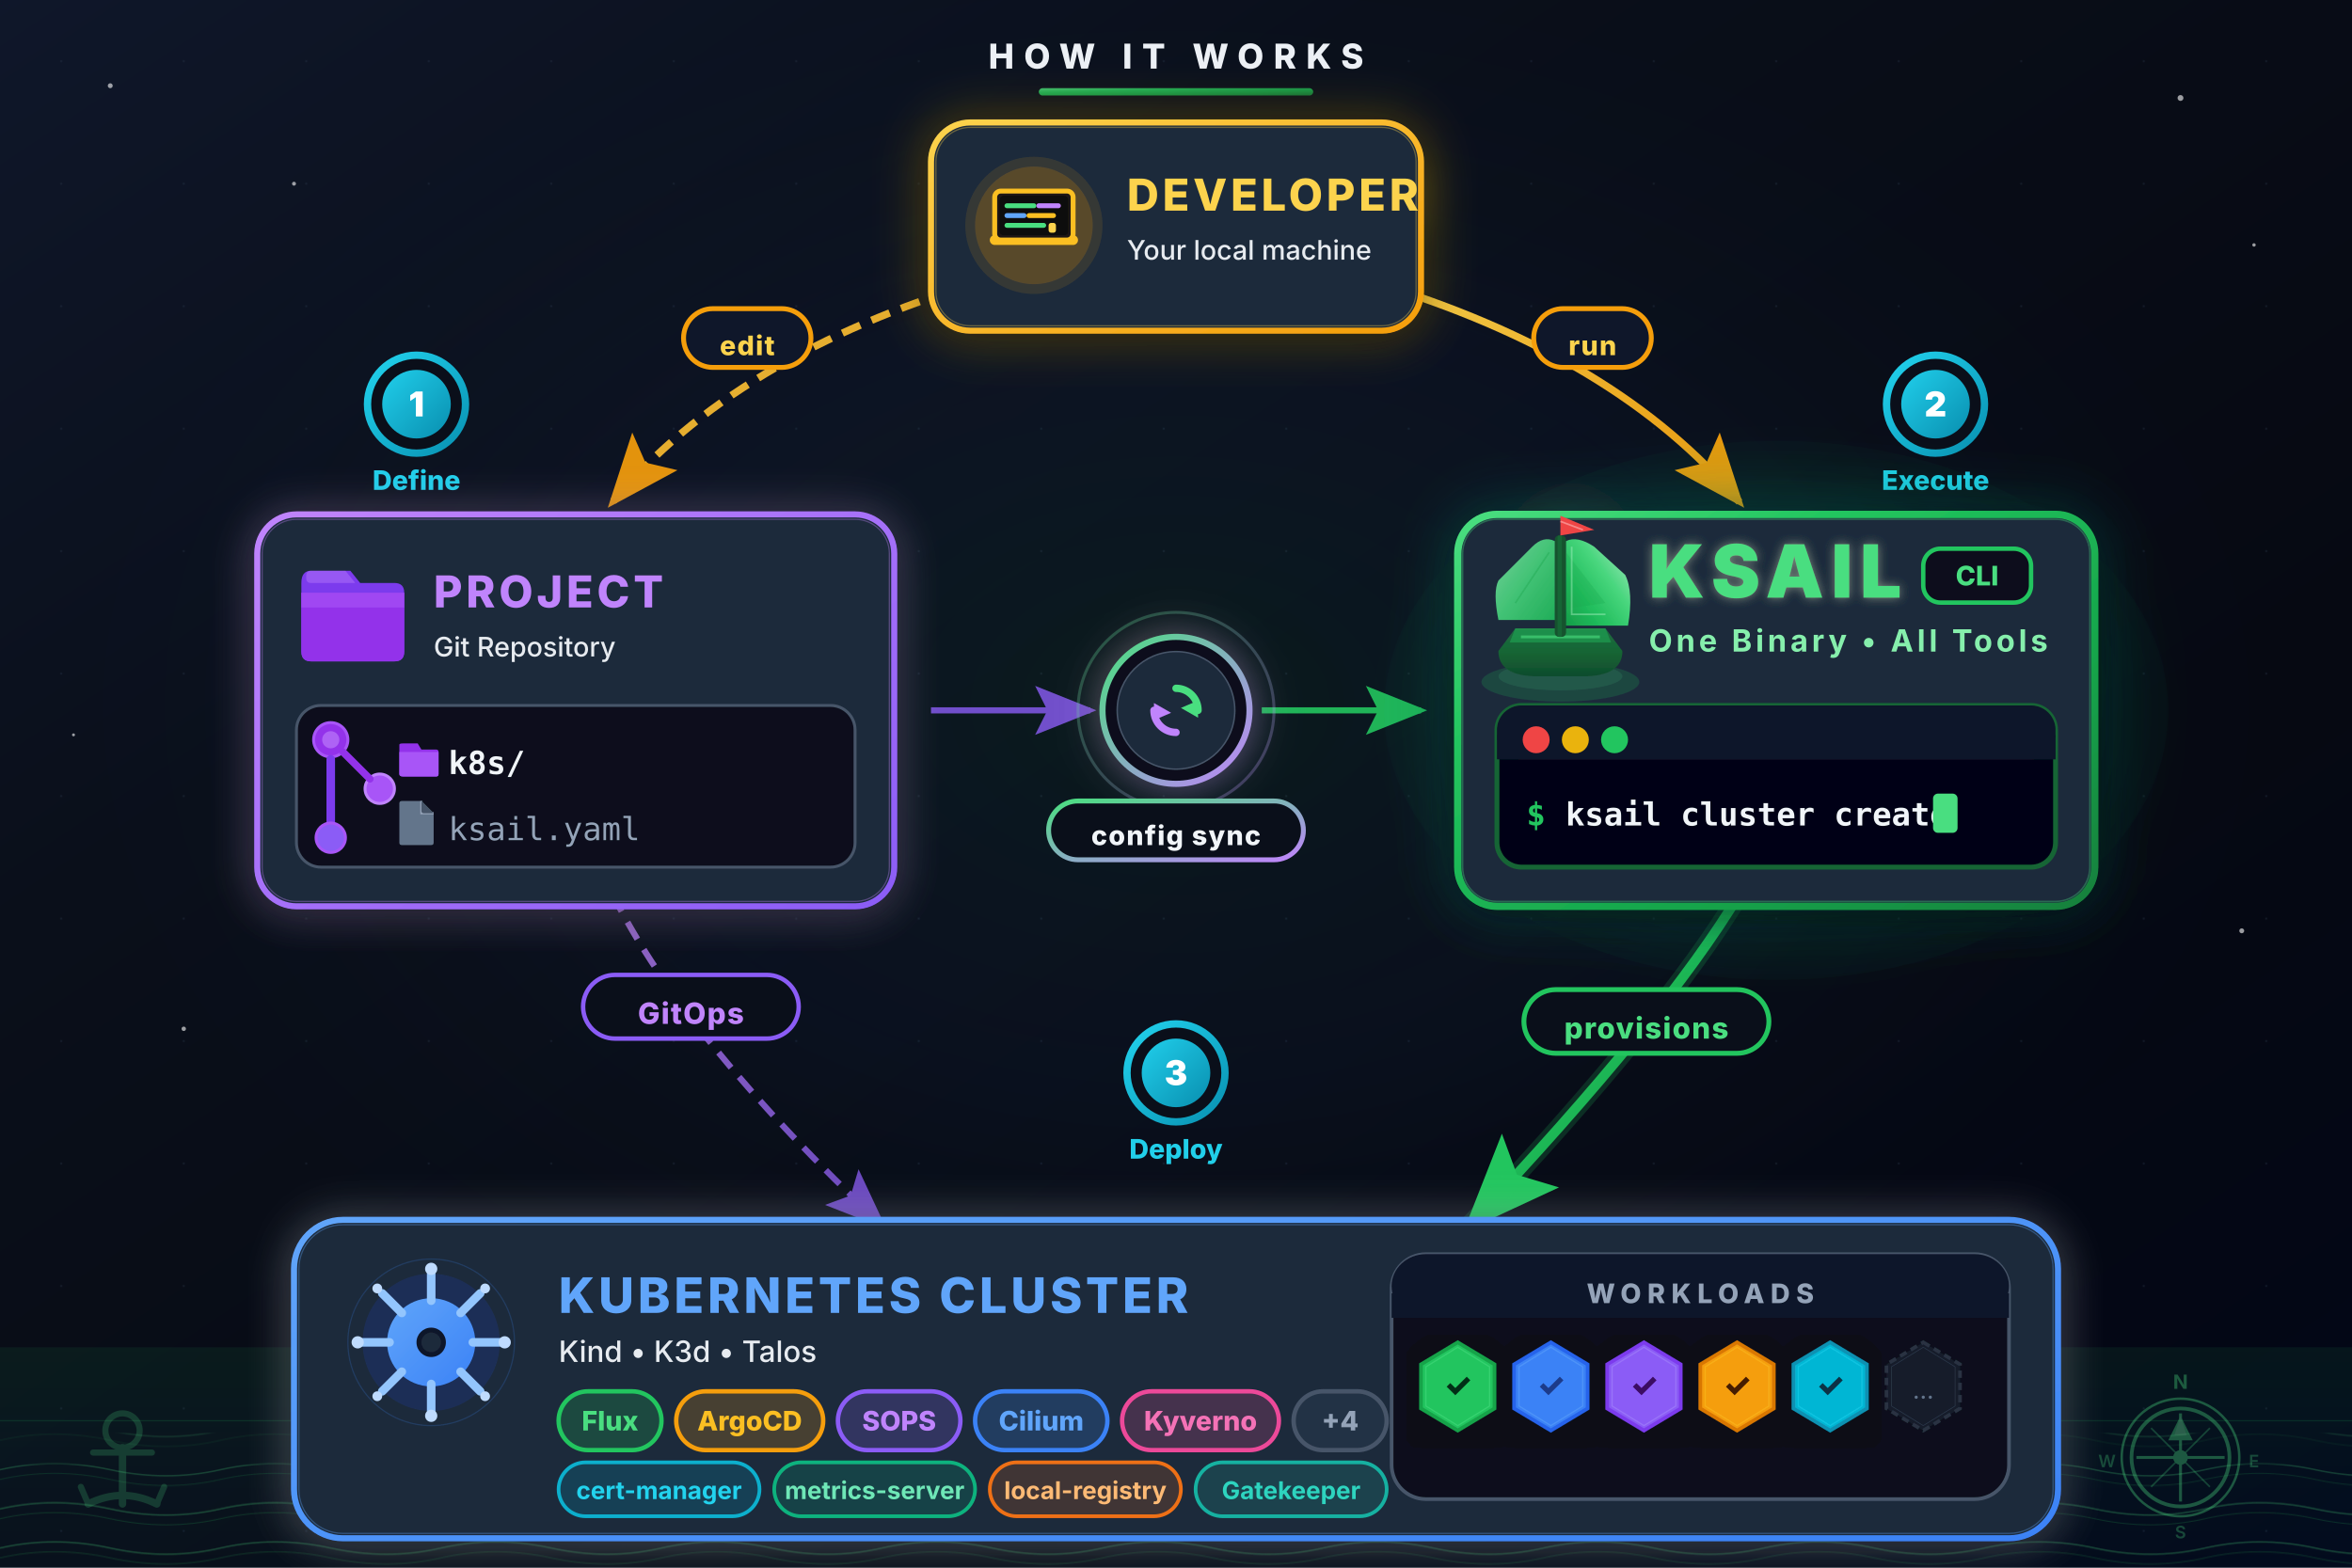
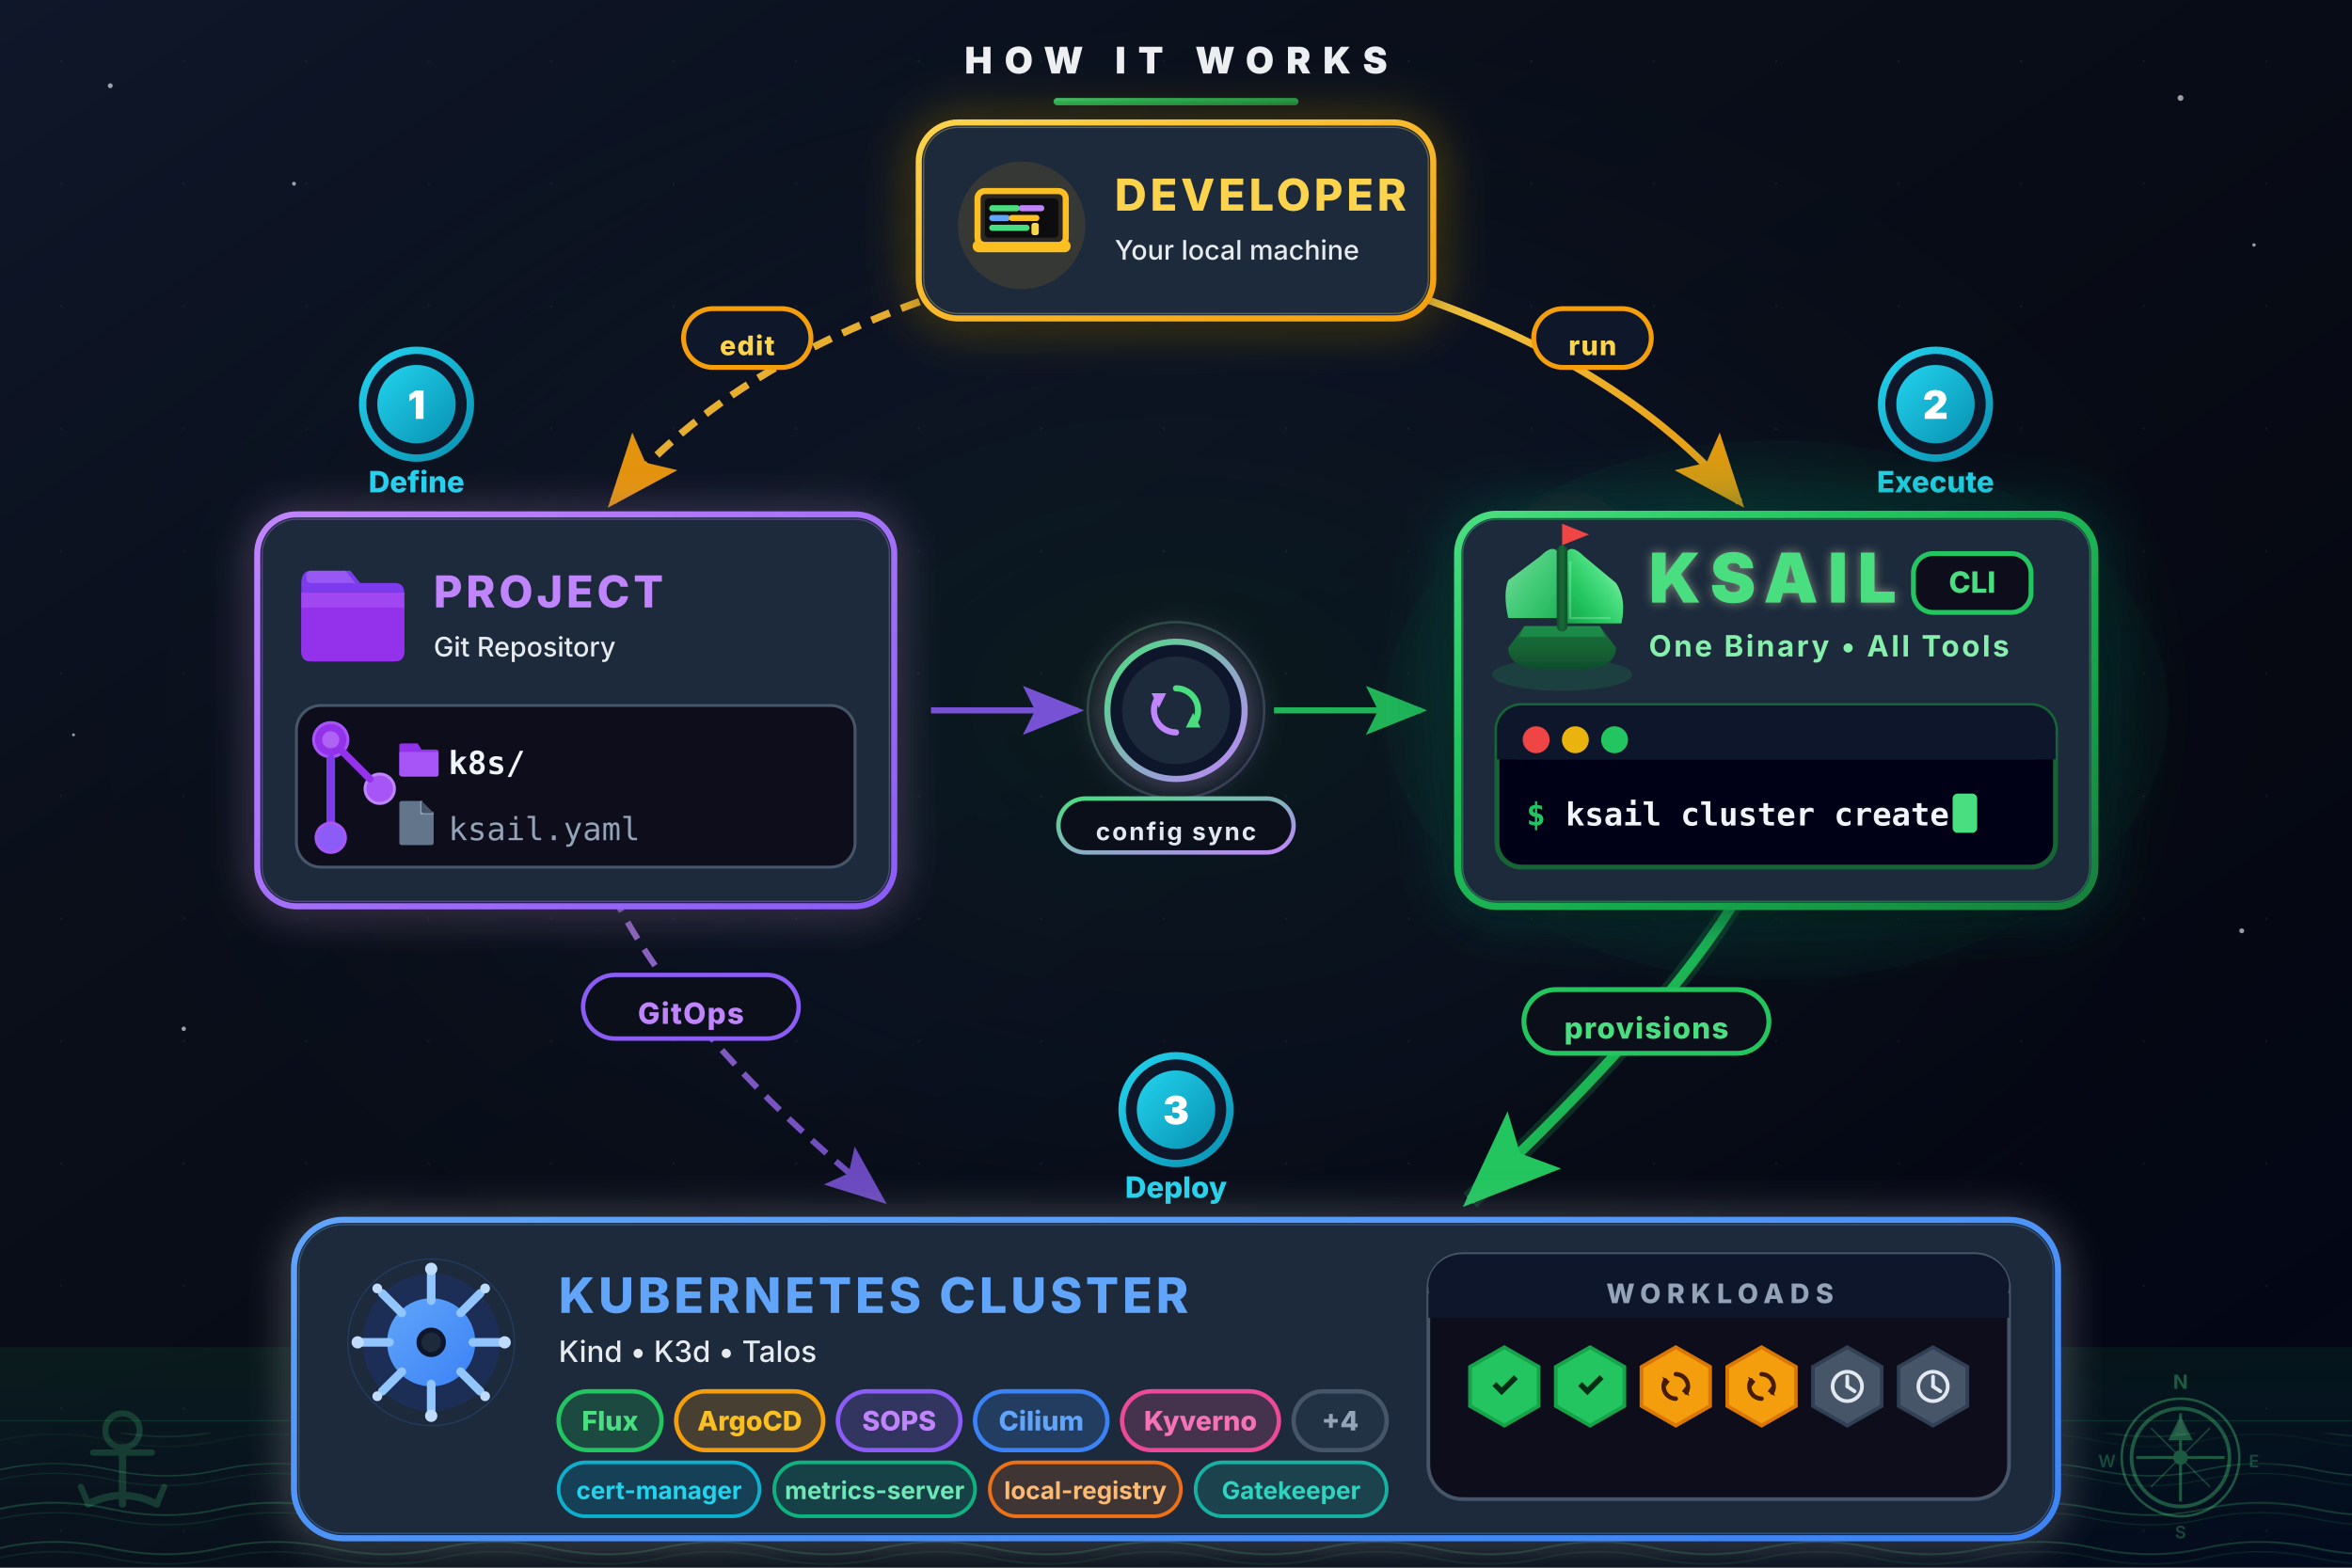
<svg xmlns="http://www.w3.org/2000/svg" viewBox="0 0 1440 960" width="1440" height="960" font-family="'Inter', 'SF Pro Display', 'Segoe UI', system-ui, -apple-system, sans-serif">
  <g transform="scale(1.5)">
    <defs>
      <linearGradient id="gradDev" x1="0%" y1="0%" x2="100%" y2="100%">
        <stop offset="0%" stop-color="#fcd34d" />
        <stop offset="100%" stop-color="#f59e0b" />
      </linearGradient>
      <linearGradient id="gradProject" x1="0%" y1="0%" x2="100%" y2="100%">
        <stop offset="0%" stop-color="#c084fc" />
        <stop offset="100%" stop-color="#8b5cf6" />
      </linearGradient>
      <linearGradient id="gradKSail" x1="0%" y1="0%" x2="100%" y2="100%">
        <stop offset="0%" stop-color="#4ade80" />
        <stop offset="30%" stop-color="#22c55e" />
        <stop offset="70%" stop-color="#16a34a" />
        <stop offset="100%" stop-color="#15803d" />
      </linearGradient>
      <linearGradient id="gradCluster" x1="0%" y1="0%" x2="100%" y2="100%">
        <stop offset="0%" stop-color="#60a5fa" />
        <stop offset="100%" stop-color="#3b82f6" />
      </linearGradient>
      <linearGradient id="bgGrad" x1="0%" y1="0%" x2="100%" y2="100%">
        <stop offset="0%" stop-color="#0f172a" />
        <stop offset="30%" stop-color="#0a0f1a" />
        <stop offset="70%" stop-color="#060912" />
        <stop offset="100%" stop-color="#020617" />
      </linearGradient>
      <linearGradient id="stepGrad" x1="0%" y1="0%" x2="100%" y2="100%">
        <stop offset="0%" stop-color="#22d3ee" />
        <stop offset="100%" stop-color="#0891b2" />
      </linearGradient>
      <radialGradient id="starGlow" cx="50%" cy="50%" r="50%">
        <stop offset="0%" stop-color="#ffffff" stop-opacity="1" />
        <stop offset="50%" stop-color="#ffffff" stop-opacity="0.3" />
        <stop offset="100%" stop-color="#ffffff" stop-opacity="0" />
      </radialGradient>
      <radialGradient id="ksailHeroGlow" cx="50%" cy="50%" r="60%">
        <stop offset="0%" stop-color="#22c55e" stop-opacity="0.3" />
        <stop offset="40%" stop-color="#22c55e" stop-opacity="0.1" />
        <stop offset="100%" stop-color="#22c55e" stop-opacity="0" />
      </radialGradient>
      <linearGradient id="sailGrad" x1="0%" y1="100%" x2="100%" y2="0%">
        <stop offset="0%" stop-color="#16a34a" />
        <stop offset="30%" stop-color="#22c55e" />
        <stop offset="60%" stop-color="#4ade80" />
        <stop offset="100%" stop-color="#bbf7d0" />
      </linearGradient>
      <linearGradient id="sailGradSecondary" x1="100%" y1="100%" x2="0%" y2="0%">
        <stop offset="0%" stop-color="#22c55e" />
        <stop offset="50%" stop-color="#4ade80" />
        <stop offset="100%" stop-color="#86efac" />
      </linearGradient>
      <linearGradient id="hullGrad" x1="0%" y1="0%" x2="0%" y2="100%">
        <stop offset="0%" stop-color="#1e6c41" />
        <stop offset="50%" stop-color="#166534" />
        <stop offset="100%" stop-color="#0f4c2d" />
      </linearGradient>
      <linearGradient id="oceanGrad" x1="0%" y1="0%" x2="0%" y2="100%">
        <stop offset="0%" stop-color="#22c55e" stop-opacity="0.08" />
        <stop offset="100%" stop-color="#0ea5e9" stop-opacity="0.03" />
      </linearGradient>
      <linearGradient id="centerGlowGrad" x1="0%" y1="0%" x2="100%" y2="100%">
        <stop offset="0%" stop-color="#4ade80" stop-opacity="0.15" />
        <stop offset="50%" stop-color="#22c55e" stop-opacity="0.08" />
        <stop offset="100%" stop-color="#3b82f6" stop-opacity="0.12" />
      </linearGradient>
      <filter id="glowDev" x="-50%" y="-50%" width="200%" height="200%">
        <feGaussianBlur in="SourceGraphic" stdDeviation="10" result="blur" />
        <feColorMatrix in="blur" type="matrix" values="1 0.8 0 0 0  0.6 0.4 0 0 0  0 0 0 0 0  0 0 0 0.4 0" />
        <feMerge>
          <feMergeNode />
          <feMergeNode in="SourceGraphic" />
        </feMerge>
      </filter>
      <filter id="glowProject" x="-50%" y="-50%" width="200%" height="200%">
        <feGaussianBlur in="SourceGraphic" stdDeviation="8" result="blur" />
        <feColorMatrix in="blur" type="matrix" values="0.6 0 0.8 0 0  0.2 0 0.6 0 0  0.8 0 1 0 0  0 0 0 0.35 0" />
        <feMerge>
          <feMergeNode />
          <feMergeNode in="SourceGraphic" />
        </feMerge>
      </filter>
      <filter id="glowKSail" x="-50%" y="-50%" width="200%" height="200%">
        <feGaussianBlur in="SourceGraphic" stdDeviation="12" result="blur" />
        <feColorMatrix in="blur" type="matrix" values="0.2 0 0 0 0  0.9 0.6 0.3 0 0  0.4 0.4 0.2 0 0  0 0 0 0.45 0" />
        <feMerge>
          <feMergeNode />
          <feMergeNode in="SourceGraphic" />
        </feMerge>
      </filter>
      <filter id="glowCluster" x="-50%" y="-50%" width="200%" height="200%">
        <feGaussianBlur in="SourceGraphic" stdDeviation="8" result="blur" />
        <feColorMatrix in="blur" type="matrix" values="0.3 0.3 1 0 0  0.3 0.5 1 0 0  0.6 0.8 1 0 0  0 0 0 0.35 0" />
        <feMerge>
          <feMergeNode />
          <feMergeNode in="SourceGraphic" />
        </feMerge>
      </filter>
      <filter id="softShadow" x="-20%" y="-20%" width="140%" height="140%">
        <feDropShadow dx="0" dy="4" stdDeviation="8" flood-color="#000" flood-opacity="0.35" />
      </filter>
      <marker id="arrowDev" markerWidth="10" markerHeight="8" refX="9" refY="4" orient="auto">
        <path d="M0 0 L10 4 L0 8 L2 4 Z" fill="#f59e0b" />
      </marker>
      <marker id="arrowKSail" markerWidth="10" markerHeight="8" refX="9" refY="4" orient="auto">
        <path d="M0 0 L10 4 L0 8 L2 4 Z" fill="#22c55e" />
      </marker>
      <marker id="arrowGray" markerWidth="10" markerHeight="8" refX="9" refY="4" orient="auto">
        <path d="M0 0 L10 4 L0 8 L2 4 Z" fill="#64748b" />
      </marker>
      <marker id="arrowProject" markerWidth="10" markerHeight="8" refX="9" refY="4" orient="auto">
        <path d="M0 0 L10 4 L0 8 L2 4 Z" fill="#8b5cf6" />
      </marker>
      <pattern id="grid" x="0" y="0" width="50" height="50" patternUnits="userSpaceOnUse">
        <circle cx="25" cy="25" r="0.5" fill="#334155" fill-opacity="0.25" />
      </pattern>
      <pattern id="waves" x="0" y="0" width="180" height="16" patternUnits="userSpaceOnUse">
        <path d="M0 8 Q22 3 45 8 T90 8 T135 8 T180 8" fill="none" stroke="#4ade80" stroke-width="0.6" stroke-opacity="0.18" />
        <path d="M0 12 Q22 7 45 12 T90 12 T135 12 T180 12" fill="none" stroke="#22c55e" stroke-width="0.4" stroke-opacity="0.12" />
      </pattern>
      <radialGradient id="centerGlow" cx="50%" cy="45%" r="50%">
        <stop offset="0%" stop-color="#22c55e" stop-opacity="0.08" />
        <stop offset="50%" stop-color="#3b82f6" stop-opacity="0.04" />
        <stop offset="100%" stop-color="#020617" stop-opacity="0" />
      </radialGradient>
      <linearGradient id="syncGrad" x1="0%" y1="0%" x2="100%" y2="100%">
        <stop offset="0%" stop-color="#4ade80" />
        <stop offset="100%" stop-color="#c084fc" />
      </linearGradient>
      <filter id="glowSoft" x="-100%" y="-100%" width="300%" height="300%">
        <feGaussianBlur in="SourceGraphic" stdDeviation="20" result="blur" />
        <feColorMatrix in="blur" type="matrix" values="0.2 0 0 0 0  0.9 0.6 0.3 0 0  0.4 0.4 0.2 0 0  0 0 0 0.2 0" />
      </filter>
      <filter id="pulseGlow" x="-100%" y="-100%" width="300%" height="300%">
        <feGaussianBlur in="SourceGraphic" stdDeviation="6" result="blur" />
        <feColorMatrix in="blur" type="matrix" values="0.4 0.8 0.5 0 0  0.2 0.6 0.3 0 0  0.8 0.4 1 0 0  0 0 0 0.6 0" />
        <feMerge>
          <feMergeNode />
          <feMergeNode in="SourceGraphic" />
        </feMerge>
      </filter>
      <filter id="textGlow" x="-50%" y="-50%" width="200%" height="200%">
        <feGaussianBlur in="SourceGraphic" stdDeviation="2" result="blur" />
        <feColorMatrix in="blur" type="matrix" values="0.2 0.8 0.4 0 0  0.6 0.9 0.6 0 0  0.2 0.6 0.3 0 0  0 0 0 0.5 0" />
        <feMerge>
          <feMergeNode />
          <feMergeNode in="SourceGraphic" />
        </feMerge>
      </filter>
    </defs>
    <rect width="960" height="640" fill="url(#bgGrad)" />
    <rect width="960" height="640" fill="url(#grid)" />
    <rect width="960" height="640" fill="url(#centerGlow)" />
-     <g transform="translate(480, 28)">
-       <text x="0" y="0" text-anchor="middle" fill="#f1f5f9" font-size="14" font-weight="800" letter-spacing="4" opacity="0.98">HOW IT WORKS</text>
-       <rect x="-56" y="8" width="112" height="3" rx="1.5" fill="url(#gradKSail)" opacity="0.85" />
+     <g transform="translate(480, 30)">
+       <text x="0" y="0" text-anchor="middle" fill="#f8fafc" font-size="15" font-weight="900" letter-spacing="5" opacity="0.95">HOW IT WORKS</text>
+       <rect x="-50" y="10" width="100" height="3" rx="1.5" fill="url(#gradKSail)" opacity="0.9" />
    </g>
    <g opacity="0.6">
      <circle cx="45" cy="35" r="1" fill="#fff">
        <animate attributeName="opacity" values="0.3;0.8;0.3" dur="3s" repeatCount="indefinite" />
      </circle>
      <circle cx="120" cy="75" r="0.8" fill="#fff">
        <animate attributeName="opacity" values="0.5;1;0.5" dur="2.5s" begin="0.5s" repeatCount="indefinite" />
      </circle>
      <circle cx="890" cy="40" r="1.2" fill="#fff">
        <animate attributeName="opacity" values="0.4;0.9;0.4" dur="4s" begin="1s" repeatCount="indefinite" />
      </circle>
      <circle cx="920" cy="100" r="0.7" fill="#fff">
        <animate attributeName="opacity" values="0.3;0.7;0.3" dur="2.8s" begin="0.3s" repeatCount="indefinite" />
      </circle>
      <circle cx="75" cy="420" r="0.9" fill="#fff">
        <animate attributeName="opacity" values="0.4;0.8;0.4" dur="3.5s" begin="0.8s" repeatCount="indefinite" />
      </circle>
      <circle cx="30" cy="300" r="0.6" fill="#fff">
        <animate attributeName="opacity" values="0.3;0.6;0.3" dur="2.2s" begin="1.5s" repeatCount="indefinite" />
      </circle>
      <circle cx="915" cy="380" r="1" fill="#fff">
        <animate attributeName="opacity" values="0.5;0.9;0.5" dur="3.2s" begin="0.7s" repeatCount="indefinite" />
      </circle>
      <circle cx="850" cy="290" r="0.8" fill="#fff">
        <animate attributeName="opacity" values="0.4;0.7;0.4" dur="2.6s" begin="1.2s" repeatCount="indefinite" />
      </circle>
    </g>
    <rect x="0" y="550" width="960" height="90" fill="url(#oceanGrad)" />
    <rect x="0" y="585" width="960" height="55" fill="url(#waves)" opacity="0.8">
      <animate attributeName="x" from="0" to="-180" dur="10s" repeatCount="indefinite" />
    </rect>
    <rect x="0" y="598" width="960" height="42" fill="url(#waves)" opacity="0.5">
      <animate attributeName="x" from="-90" to="-270" dur="15s" repeatCount="indefinite" />
    </rect>
    <rect x="0" y="610" width="960" height="30" fill="url(#waves)" opacity="0.25">
      <animate attributeName="x" from="-45" to="-225" dur="22s" repeatCount="indefinite" />
    </rect>
    <line x1="0" y1="580" x2="960" y2="580" stroke="#22c55e" stroke-width="0.5" opacity="0.15" />
    <g transform="translate(170, 165)">
-       <circle r="20" fill="#0a0f1a" stroke="url(#stepGrad)" stroke-width="3" />
-       <circle r="14" fill="url(#stepGrad)" opacity="0.98" />
-       <text x="0" y="5" text-anchor="middle" fill="#fff" font-size="14" font-weight="900">1</text>
-       <text x="0" y="35" text-anchor="middle" fill="#22d3ee" font-size="11" font-weight="800" opacity="0.98">Define</text>
+       <circle r="22" fill="#0f172a" stroke="url(#stepGrad)" stroke-width="3" />
+       <circle r="16" fill="url(#stepGrad)" />
+       <text x="0" y="6" text-anchor="middle" fill="#fff" font-size="16" font-weight="900">1</text>
+       <text x="0" y="36" text-anchor="middle" fill="#22d3ee" font-size="12" font-weight="800">Define</text>
    </g>
    <g transform="translate(790, 165)">
-       <circle r="20" fill="#0a0f1a" stroke="url(#stepGrad)" stroke-width="3" />
-       <circle r="14" fill="url(#stepGrad)" opacity="0.98" />
-       <text x="0" y="5" text-anchor="middle" fill="#fff" font-size="14" font-weight="900">2</text>
-       <text x="0" y="35" text-anchor="middle" fill="#22d3ee" font-size="11" font-weight="800" opacity="0.98">Execute</text>
-     </g>
-     <g transform="translate(480, 438)">
-       <circle r="20" fill="#0a0f1a" stroke="url(#stepGrad)" stroke-width="3" />
-       <circle r="14" fill="url(#stepGrad)" opacity="0.98" />
-       <text x="0" y="5" text-anchor="middle" fill="#fff" font-size="14" font-weight="900">3</text>
-       <text x="0" y="35" text-anchor="middle" fill="#22d3ee" font-size="11" font-weight="800" opacity="0.98">Deploy</text>
+       <circle r="22" fill="#0f172a" stroke="url(#stepGrad)" stroke-width="3" />
+       <circle r="16" fill="url(#stepGrad)" />
+       <text x="0" y="6" text-anchor="middle" fill="#fff" font-size="16" font-weight="900">2</text>
+       <text x="0" y="36" text-anchor="middle" fill="#22d3ee" font-size="12" font-weight="800">Execute</text>
+     </g>
+     <g transform="translate(480, 453)">
+       <circle r="22" fill="#0f172a" stroke="url(#stepGrad)" stroke-width="3" />
+       <circle r="16" fill="url(#stepGrad)" />
+       <text x="0" y="6" text-anchor="middle" fill="#fff" font-size="16" font-weight="900">3</text>
+       <text x="0" y="36" text-anchor="middle" fill="#22d3ee" font-size="12" font-weight="800">Deploy</text>
    </g>
    <path d="M 400 115 Q 300 145, 250 205" fill="none" stroke="url(#gradDev)" stroke-width="3" stroke-dasharray="8,5" marker-end="url(#arrowDev)" opacity="0.92">
      <animate attributeName="stroke-dashoffset" from="26" to="0" dur="2s" repeatCount="indefinite" />
    </path>
    <g transform="translate(305, 140)">
      <rect x="-26" y="-14" width="52" height="24" rx="12" fill="#0f172a" stroke="#f59e0b" stroke-width="2" />
      <text x="0" y="5" text-anchor="middle" fill="#fcd34d" font-size="11" font-weight="800" letter-spacing="0.5">edit</text>
    </g>
    <path d="M 560 115 Q 660 145, 710 205" fill="none" stroke="url(#gradDev)" stroke-width="3" marker-end="url(#arrowDev)" opacity="0.95" />
    <g transform="translate(650, 140)">
      <rect x="-24" y="-14" width="48" height="24" rx="12" fill="#0f172a" stroke="#f59e0b" stroke-width="2" />
      <text x="0" y="5" text-anchor="middle" fill="#fcd34d" font-size="11" font-weight="800" letter-spacing="0.5">run</text>
    </g>
-     <line x1="380" y1="290" x2="445" y2="290" stroke="#8b5cf6" stroke-width="2.5" opacity="0.8" marker-end="url(#arrowProject)">
+     <line x1="380" y1="290" x2="440" y2="290" stroke="#8b5cf6" stroke-width="2.5" opacity="0.85" marker-end="url(#arrowProject)">
  </line>
-     <line x1="515" y1="290" x2="580" y2="290" stroke="#22c55e" stroke-width="2.5" opacity="0.9" marker-end="url(#arrowKSail)">
+     <line x1="520" y1="290" x2="580" y2="290" stroke="#22c55e" stroke-width="2.5" opacity="0.9" marker-end="url(#arrowKSail)">
  </line>
    <g transform="translate(480, 290)" filter="url(#pulseGlow)">
-       <circle r="40" fill="none" stroke="url(#syncGrad)" stroke-width="1.2" opacity="0.3">
-         <animate attributeName="r" values="38;44;38" dur="3s" repeatCount="indefinite" />
-         <animate attributeName="opacity" values="0.3;0.15;0.3" dur="3s" repeatCount="indefinite" />
-       </circle>
-       <circle r="30" fill="#0a0f1a" stroke="url(#syncGrad)" stroke-width="2.5" />
-       <circle r="24" fill="#1e293b" stroke="#475569" stroke-width="0.6" />
-       <g transform="translate(-13, -13)">
-         <path d="M13 4 A9 9 0 0 1 22 13" fill="none" stroke="#4ade80" stroke-width="3" stroke-linecap="round">
-           <animate attributeName="opacity" values="1;0.6;1" dur="2s" repeatCount="indefinite" />
-         </path>
-         <polygon points="22,9 22,16 15,12" fill="#4ade80">
-           <animate attributeName="opacity" values="1;0.6;1" dur="2s" repeatCount="indefinite" />
-         </polygon>
-         <path d="M13 22 A9 9 0 0 1 4 13" fill="none" stroke="#c084fc" stroke-width="3" stroke-linecap="round">
-           <animate attributeName="opacity" values="0.8;1;0.8" dur="2s" begin="0.5s" repeatCount="indefinite" />
-         </path>
-         <polygon points="4,17 4,10 11,14" fill="#c084fc">
-           <animate attributeName="opacity" values="0.8;1;0.8" dur="2s" begin="0.5s" repeatCount="indefinite" />
-         </polygon>
-       </g>
-     </g>
-     <g transform="translate(480, 340)">
-       <rect x="-52" y="-13" width="104" height="24" rx="12" fill="#0a0f1a" stroke="url(#syncGrad)" stroke-width="2" />
-       <text x="0" y="5" text-anchor="middle" fill="#f1f5f9" font-size="11" font-weight="800" letter-spacing="0.5">config sync</text>
-     </g>
-     <path d="M 710 365 Q 680 415, 600 500" fill="none" stroke="url(#gradKSail)" stroke-width="4" marker-end="url(#arrowKSail)" />
-     <path d="M 710 365 Q 680 415, 600 500" fill="none" stroke="#22c55e" stroke-width="8" opacity="0.18" />
+       <circle r="36" fill="none" stroke="url(#syncGrad)" stroke-width="1" opacity="0.25">
+         <animate attributeName="r" values="34;40;34" dur="3s" repeatCount="indefinite" />
+         <animate attributeName="opacity" values="0.25;0.12;0.25" dur="3s" repeatCount="indefinite" />
+       </circle>
+       <circle r="28" fill="#0f172a" stroke="url(#syncGrad)" stroke-width="2.5" />
+       <circle r="22" fill="#1e293b" />
+       <g transform="translate(0, 0)">
+         <g>
+           <animateTransform attributeName="transform" type="rotate" from="0" to="360" dur="4s" repeatCount="indefinite" />
+           <path d="M0 -9 A9 9 0 0 1 7.8 4.5" fill="none" stroke="#4ade80" stroke-width="2.5" stroke-linecap="round" />
+           <polygon points="10,7 4,7 7,1" fill="#4ade80" />
+           <path d="M0 9 A9 9 0 0 1 -7.8 -4.5" fill="none" stroke="#c084fc" stroke-width="2.5" stroke-linecap="round" />
+           <polygon points="-10,-7 -4,-7 -7,-1" fill="#c084fc" />
+         </g>
+       </g>
+     </g>
+     <g transform="translate(480, 338)">
+       <rect x="-48" y="-12" width="96" height="22" rx="11" fill="#0a0f1a" stroke="url(#syncGrad)" stroke-width="1.8" />
+       <text x="0" y="5" text-anchor="middle" fill="#e2e8f0" font-size="10" font-weight="700" letter-spacing="0.8">config sync</text>
+     </g>
+     <path d="M 710 365 Q 680 415, 600 490" fill="none" stroke="url(#gradKSail)" stroke-width="4" marker-end="url(#arrowKSail)" />
+     <path d="M 710 365 Q 680 415, 600 490" fill="none" stroke="#22c55e" stroke-width="8" opacity="0.18" />
    <g transform="translate(672, 418)">
      <rect x="-50" y="-14" width="100" height="26" rx="13" fill="#0a0f1a" stroke="#22c55e" stroke-width="2" />
      <text x="0" y="6" text-anchor="middle" fill="#4ade80" font-size="12" font-weight="800" letter-spacing="0.5">provisions</text>
    </g>
-     <path d="M 250 365 Q 280 425, 360 500" fill="none" stroke="url(#gradProject)" stroke-width="2.5" stroke-dasharray="8,5" marker-end="url(#arrowProject)" opacity="0.75">
+     <path d="M 250 365 Q 280 425, 360 490" fill="none" stroke="url(#gradProject)" stroke-width="2.5" stroke-dasharray="8,5" marker-end="url(#arrowProject)" opacity="0.75">
      <animate attributeName="stroke-dashoffset" from="26" to="0" dur="2.5s" repeatCount="indefinite" />
    </path>
    <g transform="translate(282, 412)">
      <rect x="-44" y="-14" width="88" height="26" rx="13" fill="#0a0f1a" stroke="#8b5cf6" stroke-width="1.8" />
      <text x="0" y="6" text-anchor="middle" fill="#c084fc" font-size="12" font-weight="800" letter-spacing="0.5">GitOps</text>
    </g>
-     <g transform="translate(380, 50)" filter="url(#glowDev)">
-       <rect width="200" height="85" rx="16" fill="#1e293b" filter="url(#softShadow)" />
-       <rect width="200" height="85" rx="16" fill="none" stroke="url(#gradDev)" stroke-width="2.5" />
-       <rect x="2" y="2" width="196" height="81" rx="14" fill="none" stroke="#fcd34d" stroke-width="0.5" opacity="0.35" />
-       <circle cx="42" cy="42" r="28" fill="#f59e0b" fill-opacity="0.12" />
-       <circle cx="42" cy="42" r="24" fill="#f59e0b" fill-opacity="0.18" />
-       <g transform="translate(24, 22)">
-         <rect x="0" y="24" width="36" height="4" rx="2" fill="#fbbf24" />
-         <rect x="4" y="25" width="28" height="1.5" rx="0.75" fill="#fcd34d" opacity="0.6" />
-         <rect x="2" y="6" width="32" height="20" rx="2.5" fill="#1c1917" stroke="#fbbf24" stroke-width="2" />
-         <rect x="4" y="8" width="28" height="16" rx="1.5" fill="#0c0a09" />
-         <line x1="7" y1="12" x2="18" y2="12" stroke="#4ade80" stroke-width="2" stroke-linecap="round" />
-         <line x1="20" y1="12" x2="28" y2="12" stroke="#c084fc" stroke-width="2" stroke-linecap="round" />
-         <line x1="7" y1="16" x2="14" y2="16" stroke="#60a5fa" stroke-width="2" stroke-linecap="round" />
-         <line x1="16" y1="16" x2="26" y2="16" stroke="#fbbf24" stroke-width="2" stroke-linecap="round" />
-         <line x1="7" y1="20" x2="22" y2="20" stroke="#4ade80" stroke-width="2" stroke-linecap="round" />
-         <rect x="24" y="19" width="3" height="4" rx="1" fill="#fcd34d">
+     <g transform="translate(375, 50)" filter="url(#glowDev)">
+       <rect width="210" height="80" rx="16" fill="#1e293b" filter="url(#softShadow)" />
+       <rect width="210" height="80" rx="16" fill="none" stroke="url(#gradDev)" stroke-width="2.5" />
+       <rect x="2" y="2" width="206" height="76" rx="14" fill="none" stroke="#fcd34d" stroke-width="0.5" opacity="0.35" />
+       <circle cx="42" cy="42" r="26" fill="#f59e0b" fill-opacity="0.12" />
+       <g transform="translate(22, 22)">
+         <rect x="0" y="26" width="40" height="5" rx="2.5" fill="#fbbf24" />
+         <rect x="3" y="27" width="34" height="2" rx="1" fill="#fcd34d" opacity="0.5" />
+         <rect x="2" y="6" width="36" height="22" rx="3" fill="#292524" stroke="#fbbf24" stroke-width="2.5" />
+         <rect x="5" y="9" width="30" height="16" rx="1.5" fill="#0c0a09" />
+         <line x1="8" y1="13" x2="18" y2="13" stroke="#4ade80" stroke-width="2.5" stroke-linecap="round" />
+         <line x1="20" y1="13" x2="28" y2="13" stroke="#c084fc" stroke-width="2.5" stroke-linecap="round" />
+         <line x1="8" y1="17" x2="14" y2="17" stroke="#60a5fa" stroke-width="2.5" stroke-linecap="round" />
+         <line x1="16" y1="17" x2="26" y2="17" stroke="#fbbf24" stroke-width="2.5" stroke-linecap="round" />
+         <line x1="8" y1="21" x2="22" y2="21" stroke="#4ade80" stroke-width="2.5" stroke-linecap="round" />
+         <rect x="24" y="19" width="3" height="5" rx="1" fill="#fcd34d">
          <animate attributeName="opacity" values="1;0.2;1" dur="1s" repeatCount="indefinite" />
        </rect>
      </g>
      <text x="80" y="36" fill="#fcd34d" font-size="18" font-weight="800" letter-spacing="1.5">DEVELOPER</text>
      <text x="80" y="56" fill="#f1f5f9" font-size="11" font-weight="500" opacity="0.95">Your local machine</text>
    </g>
    <g transform="translate(105, 210)" filter="url(#glowProject)">
      <rect width="260" height="160" rx="16" fill="#1e293b" filter="url(#softShadow)" />
      <rect width="260" height="160" rx="16" fill="none" stroke="url(#gradProject)" stroke-width="2.5" />
      <rect x="2" y="2" width="256" height="156" rx="14" fill="none" stroke="#c084fc" stroke-width="0.5" opacity="0.35" />
      <g transform="translate(18, 18)">
        <path d="M0 10 L0 38 Q0 42, 4 42 L38 42 Q42 42, 42 38 L42 14 Q42 10, 38 10 L24 10 L20 5 L4 5 Q0 5, 0 10 Z" fill="#7c3aed" />
        <path d="M0 14 L42 14 L42 38 Q42 42, 38 42 L4 42 Q0 42, 0 38 Z" fill="#9333ea" />
        <path d="M0 14 L42 14 L42 20 L0 20 Z" fill="#a855f7" opacity="0.6" />
        <path d="M4 5 L18 5 L22 10 L4 10 Q2 10, 2 8 L2 7 Q2 5, 4 5 Z" fill="#c084fc" opacity="0.4" />
      </g>
      <text x="72" y="38" fill="#c084fc" font-size="18" font-weight="800" letter-spacing="1.5">PROJECT</text>
      <text x="72" y="58" fill="#f1f5f9" font-size="11" font-weight="500" opacity="0.95">Git Repository</text>
      <rect x="16" y="78" width="228" height="66" rx="10" fill="#0a0f1a" stroke="#475569" stroke-width="1.2" />
      <g transform="translate(30, 92)">
        <circle cx="0" cy="0" r="7" fill="#9333ea" stroke="#a855f7" stroke-width="1.2" />
        <circle cx="0" cy="0" r="3.5" fill="#c084fc" opacity="0.6" />
        <line x1="0" y1="8" x2="0" y2="34" stroke="#7c3aed" stroke-width="3.5" stroke-linecap="round" />
        <circle cx="0" cy="40" r="6" fill="#8b5cf6" stroke="#a855f7" stroke-width="1.2" />
        <circle cx="20" cy="20" r="6" fill="#a855f7" stroke="#c084fc" stroke-width="1.2" />
        <line x1="5" y1="5" x2="16" y2="16" stroke="#9333ea" stroke-width="3" stroke-linecap="round" />
      </g>
      <g transform="translate(58, 92)">
        <path d="M0 2 L0 14 Q0 15, 1.5 15 L15 15 Q16 15, 16 14 L16 5 Q16 4, 15 4 L9 4 L7.5 1.5 L1.5 1.5 Q0 1.5, 0 2 Z" fill="#9333ea" />
        <path d="M0 5 L16 5 L16 14 Q16 15, 15 15 L1.5 15 Q0 15, 0 14 Z" fill="#a855f7" />
      </g>
      <text x="78" y="106" fill="#f1f5f9" font-size="13" font-family="'JetBrains Mono', 'SF Mono', 'Fira Code', monospace" font-weight="600">k8s/</text>
      <g transform="translate(58, 117)">
        <path d="M1 0 L9 0 L14 5 L14 17 Q14 18, 13 18 L1 18 Q0 18, 0 17 L0 1 Q0 0, 1 0 Z" fill="#64748b" />
        <path d="M9 0 L9 5 L14 5" fill="none" stroke="#94a3b8" stroke-width="0.9" />
        <path d="M9 0 L9 4 Q9 5, 10 5 L14 5" fill="#475569" />
      </g>
      <text x="78" y="133" fill="#94a3b8" font-size="13" font-family="'JetBrains Mono', 'SF Mono', 'Fira Code', monospace" font-weight="500">ksail.yaml</text>
    </g>
    <g transform="translate(595, 210)" filter="url(#glowKSail)">
      <ellipse cx="130" cy="80" rx="160" ry="110" fill="url(#ksailHeroGlow)">
        <animate attributeName="opacity" values="0.85;1;0.85" dur="4s" repeatCount="indefinite" />
      </ellipse>
      <rect width="260" height="160" rx="16" fill="#1e293b" filter="url(#softShadow)" />
      <rect width="260" height="160" rx="16" fill="none" stroke="url(#gradKSail)" stroke-width="3">
        <animate attributeName="stroke-width" values="3;3.5;3" dur="3s" repeatCount="indefinite" />
      </rect>
      <rect x="2" y="2" width="256" height="156" rx="14" fill="none" stroke="#4ade80" stroke-width="0.6" opacity="0.35">
        <animate attributeName="opacity" values="0.35;0.55;0.35" dur="3s" repeatCount="indefinite" />
      </rect>
-       <g transform="translate(12, 4) scale(1.15)">
-         <ellipse cx="26" cy="56" rx="28" ry="7" fill="#22c55e" opacity="0.18">
-           <animate attributeName="rx" values="26;30;26" dur="3s" repeatCount="indefinite" />
-           <animate attributeName="opacity" values="0.18;0.28;0.18" dur="3s" repeatCount="indefinite" />
+       <g transform="translate(14, 6) scale(1.1)">
+         <ellipse cx="26" cy="54" rx="26" ry="6" fill="#22c55e" opacity="0.15">
+           <animate attributeName="rx" values="24;28;24" dur="3s" repeatCount="indefinite" />
+           <animate attributeName="opacity" values="0.15;0.22;0.15" dur="3s" repeatCount="indefinite" />
        </ellipse>
-         <ellipse cx="26" cy="54" rx="22" ry="5" fill="#4ade80" opacity="0.12">
-           <animate attributeName="rx" values="20;24;20" dur="2.5s" begin="0.5s" repeatCount="indefinite" />
-         </ellipse>
-         <path d="M4 45 Q4 54, 18 54 L34 54 Q48 54, 48 45 L42 37 L10 37 Z" fill="url(#hullGrad)" />
-         <path d="M10 37 L42 37 L44 42 L8 42 Z" fill="#22c55e" opacity="0.4" />
-         <path d="M12 40 L40 40" stroke="#4ade80" stroke-width="1" opacity="0.6" />
-         <rect x="24" y="4" width="4" height="36" rx="1.5" fill="#14532d" />
-         <rect x="25" y="4" width="1.5" height="36" rx="0.5" fill="#166534" />
-         <path d="M28 6 L28 36 L50 36 Q52 24, 49 18 L38 8 Q32 4, 28 6 Z" fill="url(#sailGrad)" opacity="0.95" />
-         <path d="M28 10 L42 28 L28 30" fill="#16a34a" opacity="0.25" />
-         <path d="M30 8 L30 32 L42 32" fill="none" stroke="#bbf7d0" stroke-width="0.6" opacity="0.4" />
-         <path d="M24 6 L24 34 L4 34 Q2 24, 4 20 L16 8 Q20 4, 24 6 Z" fill="url(#sailGradSecondary)" opacity="0.85" />
-         <path d="M22 10 L10 28" stroke="#16a34a" stroke-width="0.6" opacity="0.35" />
+         <path d="M6 44 Q6 52, 20 52 L32 52 Q46 52, 46 44 L40 36 L12 36 Z" fill="url(#hullGrad)" />
+         <path d="M12 36 L40 36 L42 40 L10 40 Z" fill="#22c55e" opacity="0.35" />
+         <rect x="24" y="6" width="4" height="32" rx="2" fill="#14532d" />
+         <rect x="25" y="6" width="2" height="32" rx="1" fill="#166534" />
+         <path d="M28 8 L28 35 L48 35 Q50 26, 46 20 L34 10 Q30 6, 28 8 Z" fill="url(#sailGrad)" />
+         <path d="M29 12 L29 33 L44 33" fill="none" stroke="#bbf7d0" stroke-width="0.8" opacity="0.3" />
+         <path d="M24 8 L24 33 L6 33 Q4 24, 6 19 L18 10 Q22 6, 24 8 Z" fill="url(#sailGradSecondary)" opacity="0.9" />
        <g>
-           <path d="M26 4 L26 -3 L38 2 L26 4" fill="#ef4444">
-             <animate attributeName="d" values="M26 4 L26 -3 L38 2 L26 4;M26 4 L26 -3 L36 1.5 L26 4;M26 4 L26 -3 L38 2 L26 4" dur="2s" repeatCount="indefinite" />
+           <path d="M26 6 L26 -2 L36 2 L26 6" fill="#ef4444">
+             <animate attributeName="d" values="M26 6 L26 -2 L36 2 L26 6;M26 6 L26 -2 L34 1 L26 6;M26 6 L26 -2 L36 2 L26 6" dur="2.5s" repeatCount="indefinite" />
          </path>
-           <path d="M26 -1 L34 2" stroke="#fca5a5" stroke-width="0.6" opacity="0.7" />
        </g>
      </g>
-       <text x="78" y="34" fill="#4ade80" font-size="30" font-weight="900" letter-spacing="3" filter="url(#textGlow)">KSAIL</text>
-       <g transform="translate(190, 14)">
-         <rect x="0" y="0" width="44" height="22" rx="7" fill="#0a0f1a" stroke="#22c55e" stroke-width="1.8" />
-         <text x="22" y="15" text-anchor="middle" fill="#4ade80" font-size="11" font-weight="800">CLI</text>
-       </g>
-       <text x="78" y="56" fill="#86efac" font-size="12.5" font-weight="700" letter-spacing="1.5">One Binary • All Tools</text>
+       <text x="78" y="36" fill="#4ade80" font-size="28" font-weight="900" letter-spacing="4" filter="url(#textGlow)">KSAIL</text>
+       <g transform="translate(186, 16)">
+         <rect x="0" y="0" width="48" height="24" rx="8" fill="#0a0f1a" stroke="#22c55e" stroke-width="2" />
+         <text x="24" y="16" text-anchor="middle" fill="#4ade80" font-size="12" font-weight="800">CLI</text>
+       </g>
+       <text x="78" y="58" fill="#86efac" font-size="12" font-weight="700" letter-spacing="1">One Binary • All Tools</text>
      <rect x="16" y="78" width="228" height="66" rx="10" fill="#020617" stroke="#166534" stroke-width="2" />
      <rect x="16" y="78" width="228" height="22" rx="10" fill="#0f172a" />
      <rect x="16" y="90" width="228" height="10" fill="#0f172a" />
      <circle cx="32" cy="92" r="5.5" fill="#ef4444">
        <animate attributeName="fill-opacity" values="1;0.7;1" dur="4s" repeatCount="indefinite" />
      </circle>
      <circle cx="48" cy="92" r="5.5" fill="#eab308" />
      <circle cx="64" cy="92" r="5.5" fill="#22c55e" />
      <text x="28" y="127" fill="#22c55e" font-size="13" font-family="'JetBrains Mono', 'SF Mono', 'Fira Code', monospace" font-weight="600">$</text>
      <text x="44" y="127" fill="#f1f5f9" font-size="13" font-family="'JetBrains Mono', 'SF Mono', 'Fira Code', monospace" font-weight="600">ksail cluster create</text>
-       <rect x="194" y="114" width="10" height="16" rx="2" fill="#4ade80">
+       <rect x="202" y="114" width="10" height="16" rx="2" fill="#4ade80">
        <animate attributeName="opacity" values="1;0.2;1" dur="1s" repeatCount="indefinite" />
      </rect>
    </g>
    <g transform="translate(120, 498)" filter="url(#glowCluster)">
      <rect width="720" height="130" rx="20" fill="#1e293b" filter="url(#softShadow)" />
      <rect width="720" height="130" rx="20" fill="none" stroke="url(#gradCluster)" stroke-width="2.5" />
      <rect x="2" y="2" width="716" height="126" rx="18" fill="none" stroke="#60a5fa" stroke-width="0.5" opacity="0.35" />
      <g transform="translate(26, 20)">
        <circle cx="30" cy="30" r="34" fill="none" stroke="#3b82f6" stroke-width="0.5" opacity="0.2">
          <animate attributeName="r" values="32;36;32" dur="4s" repeatCount="indefinite" />
        </circle>
        <circle cx="30" cy="30" r="28" fill="#1e40af" fill-opacity="0.25" />
        <circle cx="30" cy="30" r="18" fill="url(#gradCluster)">
          <animate attributeName="r" values="18;19;18" dur="3s" repeatCount="indefinite" />
        </circle>
        <circle cx="30" cy="30" r="6" fill="#0f172a" />
        <circle cx="30" cy="30" r="4" fill="#1e293b" />
        <g stroke="#93c5fd" stroke-width="3.5" stroke-linecap="round">
          <line x1="30" y1="2" x2="30" y2="13" />
          <line x1="30" y1="47" x2="30" y2="58" />
          <line x1="2" y1="30" x2="13" y2="30" />
          <line x1="47" y1="30" x2="58" y2="30" />
          <line x1="10" y1="10" x2="18" y2="18" />
          <line x1="42" y1="42" x2="50" y2="50" />
          <line x1="50" y1="10" x2="42" y2="18" />
          <line x1="18" y1="42" x2="10" y2="50" />
        </g>
        <g fill="#bfdbfe">
          <circle cx="30" cy="0" r="2.5" />
          <circle cx="30" cy="60" r="2.5" />
          <circle cx="0" cy="30" r="2.5" />
          <circle cx="60" cy="30" r="2.5" />
          <circle cx="8" cy="8" r="2" />
          <circle cx="52" cy="52" r="2" />
          <circle cx="52" cy="8" r="2" />
          <circle cx="8" cy="52" r="2" />
        </g>
      </g>
      <text x="108" y="38" fill="#60a5fa" font-size="20" font-weight="800" letter-spacing="1.5">KUBERNETES CLUSTER</text>
      <text x="108" y="58" fill="#f1f5f9" font-size="12" font-weight="500" opacity="0.95">Kind • K3d • Talos</text>
      <g transform="translate(108, 70)">
        <rect x="0" y="0" width="42" height="24" rx="12" fill="#22c55e" fill-opacity="0.2" stroke="#22c55e" stroke-width="1.8" />
        <text x="21" y="16" text-anchor="middle" fill="#4ade80" font-size="11" font-weight="800">Flux</text>
        <rect x="48" y="0" width="60" height="24" rx="12" fill="#f59e0b" fill-opacity="0.2" stroke="#f59e0b" stroke-width="1.8" />
        <text x="78" y="16" text-anchor="middle" fill="#fbbf24" font-size="11" font-weight="800">ArgoCD</text>
        <rect x="114" y="0" width="50" height="24" rx="12" fill="#8b5cf6" fill-opacity="0.2" stroke="#8b5cf6" stroke-width="1.8" />
        <text x="139" y="16" text-anchor="middle" fill="#c084fc" font-size="11" font-weight="800">SOPS</text>
        <rect x="170" y="0" width="54" height="24" rx="12" fill="#3b82f6" fill-opacity="0.2" stroke="#3b82f6" stroke-width="1.8" />
        <text x="197" y="16" text-anchor="middle" fill="#60a5fa" font-size="11" font-weight="800">Cilium</text>
        <rect x="230" y="0" width="64" height="24" rx="12" fill="#ec4899" fill-opacity="0.2" stroke="#ec4899" stroke-width="1.8" />
        <text x="262" y="16" text-anchor="middle" fill="#f472b6" font-size="11" font-weight="800">Kyverno</text>
        <rect x="300" y="0" width="38" height="24" rx="12" fill="#475569" fill-opacity="0.2" stroke="#475569" stroke-width="1.8" />
        <text x="319" y="16" text-anchor="middle" fill="#94a3b8" font-size="11" font-weight="800">+4</text>
      </g>
      <g transform="translate(108, 99)">
        <rect x="0" y="0" width="82" height="22" rx="11" fill="#06b6d4" fill-opacity="0.18" stroke="#06b6d4" stroke-width="1.5" opacity="0.95" />
        <text x="41" y="15" text-anchor="middle" fill="#22d3ee" font-size="10" font-weight="700">cert-manager</text>
        <rect x="88" y="0" width="82" height="22" rx="11" fill="#10b981" fill-opacity="0.18" stroke="#10b981" stroke-width="1.5" opacity="0.95" />
        <text x="129" y="15" text-anchor="middle" fill="#6ee7b7" font-size="10" font-weight="700">metrics-server</text>
        <rect x="176" y="0" width="78" height="22" rx="11" fill="#f97316" fill-opacity="0.18" stroke="#f97316" stroke-width="1.5" opacity="0.95" />
        <text x="215" y="15" text-anchor="middle" fill="#fdba74" font-size="10" font-weight="700">local-registry</text>
        <rect x="260" y="0" width="78" height="22" rx="11" fill="#14b8a6" fill-opacity="0.18" stroke="#14b8a6" stroke-width="1.5" opacity="0.95" />
        <text x="299" y="15" text-anchor="middle" fill="#2dd4bf" font-size="10" font-weight="700">Gatekeeper</text>
      </g>
-       <rect x="448" y="14" width="252" height="100" rx="14" fill="#0a0f1a" stroke="#475569" stroke-width="1.5" />
-       <rect x="448" y="14" width="252" height="26" rx="14" fill="#0f172a" />
-       <rect x="448" y="30" width="252" height="10" fill="#0f172a" />
-       <text x="574" y="34" text-anchor="middle" fill="#94a3b8" font-size="11" font-weight="800" letter-spacing="2.5">WORKLOADS</text>
-       <g transform="translate(460, 50)">
-         <polygon points="15,0 30,9 30,27 15,36 0,27 0,9" fill="#22c55e" stroke="#16a34a" stroke-width="1.5" filter="url(#softShadow)">
-           <animate attributeName="opacity" values="1;0.8;1" dur="2.5s" repeatCount="indefinite" />
+       <rect x="463" y="14" width="237" height="100" rx="14" fill="#0a0f1a" stroke="#475569" stroke-width="1.5" />
+       <rect x="463" y="14" width="237" height="26" rx="14" fill="#0f172a" />
+       <rect x="463" y="30" width="237" height="10" fill="#0f172a" />
+       <text x="582" y="34" text-anchor="middle" fill="#94a3b8" font-size="11" font-weight="800" letter-spacing="2.5">WORKLOADS</text>
+       <g transform="translate(480, 52)">
+         <polygon points="14,0 28,8 28,24 14,32 0,24 0,8" fill="#22c55e" stroke="#16a34a" stroke-width="1.5" />
+         <text x="14" y="20" text-anchor="middle" fill="#052e16" font-size="14" font-weight="800">✓</text>
+       </g>
+       <g transform="translate(515, 52)">
+         <polygon points="14,0 28,8 28,24 14,32 0,24 0,8" fill="#22c55e" stroke="#16a34a" stroke-width="1.5" />
+         <text x="14" y="20" text-anchor="middle" fill="#052e16" font-size="14" font-weight="800">✓</text>
+       </g>
+       <g transform="translate(550, 52)">
+         <polygon points="14,0 28,8 28,24 14,32 0,24 0,8" fill="#f59e0b" stroke="#d97706" stroke-width="1.5">
+           <animate attributeName="opacity" values="1;0.7;1" dur="1.5s" repeatCount="indefinite" />
        </polygon>
-         <polygon points="15,2 28,10 28,26 15,34 2,26 2,10" fill="none" stroke="#4ade80" stroke-width="0.5" opacity="0.5" />
-         <text x="15" y="22" text-anchor="middle" fill="#052e16" font-size="13" font-weight="800">✓</text>
-       </g>
-       <g transform="translate(498, 50)">
-         <polygon points="15,0 30,9 30,27 15,36 0,27 0,9" fill="#3b82f6" stroke="#2563eb" stroke-width="1.5" filter="url(#softShadow)">
-           <animate attributeName="opacity" values="1;0.85;1" dur="2.8s" begin="0.2s" repeatCount="indefinite" />
+         <g transform="translate(14, 16)">
+           <g>
+             <animateTransform attributeName="transform" type="rotate" from="0" to="360" dur="2s" repeatCount="indefinite" />
+             <path d="M0 -5 A5 5 0 0 1 4.3 2.5" fill="none" stroke="#451a03" stroke-width="1.8" stroke-linecap="round" />
+             <polygon points="5.5,4 2.5,2 4,0" fill="#451a03" />
+             <path d="M0 5 A5 5 0 0 1 -4.3 -2.5" fill="none" stroke="#451a03" stroke-width="1.8" stroke-linecap="round" />
+             <polygon points="-5.5,-4 -2.5,-2 -4,0" fill="#451a03" />
+           </g>
+         </g>
+       </g>
+       <g transform="translate(585, 52)">
+         <polygon points="14,0 28,8 28,24 14,32 0,24 0,8" fill="#f59e0b" stroke="#d97706" stroke-width="1.5">
+           <animate attributeName="opacity" values="1;0.7;1" dur="1.5s" begin="0.3s" repeatCount="indefinite" />
        </polygon>
-         <polygon points="15,2 28,10 28,26 15,34 2,26 2,10" fill="none" stroke="#60a5fa" stroke-width="0.5" opacity="0.5" />
-         <text x="15" y="22" text-anchor="middle" fill="#1e3a8a" font-size="13" font-weight="800">✓</text>
-       </g>
-       <g transform="translate(536, 50)">
-         <polygon points="15,0 30,9 30,27 15,36 0,27 0,9" fill="#8b5cf6" stroke="#7c3aed" stroke-width="1.5" filter="url(#softShadow)">
-           <animate attributeName="opacity" values="1;0.8;1" dur="2.2s" begin="0.4s" repeatCount="indefinite" />
-         </polygon>
-         <polygon points="15,2 28,10 28,26 15,34 2,26 2,10" fill="none" stroke="#a78bfa" stroke-width="0.5" opacity="0.5" />
-         <text x="15" y="22" text-anchor="middle" fill="#3b0764" font-size="13" font-weight="800">✓</text>
-       </g>
-       <g transform="translate(574, 50)">
-         <polygon points="15,0 30,9 30,27 15,36 0,27 0,9" fill="#f59e0b" stroke="#d97706" stroke-width="1.5" filter="url(#softShadow)">
-           <animate attributeName="opacity" values="1;0.85;1" dur="2.6s" begin="0.6s" repeatCount="indefinite" />
-         </polygon>
-         <polygon points="15,2 28,10 28,26 15,34 2,26 2,10" fill="none" stroke="#fbbf24" stroke-width="0.5" opacity="0.5" />
-         <text x="15" y="22" text-anchor="middle" fill="#451a03" font-size="13" font-weight="800">✓</text>
-       </g>
-       <g transform="translate(612, 50)">
-         <polygon points="15,0 30,9 30,27 15,36 0,27 0,9" fill="#06b6d4" stroke="#0891b2" stroke-width="1.5" filter="url(#softShadow)">
-           <animate attributeName="opacity" values="1;0.85;1" dur="2.4s" begin="0.8s" repeatCount="indefinite" />
-         </polygon>
-         <polygon points="15,2 28,10 28,26 15,34 2,26 2,10" fill="none" stroke="#22d3ee" stroke-width="0.5" opacity="0.5" />
-         <text x="15" y="22" text-anchor="middle" fill="#083344" font-size="13" font-weight="800">✓</text>
-       </g>
-       <g transform="translate(650, 50)">
-         <polygon points="15,0 30,9 30,27 15,36 0,27 0,9" fill="#1e293b" stroke="#475569" stroke-width="1.5" stroke-dasharray="3,2" opacity="0.5">
-           <animate attributeName="stroke-dashoffset" from="10" to="0" dur="1.5s" repeatCount="indefinite" />
-         </polygon>
-         <polygon points="15,2 28,10 28,26 15,34 2,26 2,10" fill="none" stroke="#64748b" stroke-width="0.3" opacity="0.3" />
-         <text x="15" y="23" text-anchor="middle" fill="#64748b" font-size="10">...</text>
+         <g transform="translate(14, 16)">
+           <g>
+             <animateTransform attributeName="transform" type="rotate" from="0" to="360" dur="2s" begin="0.3s" repeatCount="indefinite" />
+             <path d="M0 -5 A5 5 0 0 1 4.3 2.5" fill="none" stroke="#451a03" stroke-width="1.8" stroke-linecap="round" />
+             <polygon points="5.5,4 2.5,2 4,0" fill="#451a03" />
+             <path d="M0 5 A5 5 0 0 1 -4.3 -2.5" fill="none" stroke="#451a03" stroke-width="1.8" stroke-linecap="round" />
+             <polygon points="-5.5,-4 -2.5,-2 -4,0" fill="#451a03" />
+           </g>
+         </g>
+       </g>
+       <g transform="translate(620, 52)">
+         <polygon points="14,0 28,8 28,24 14,32 0,24 0,8" fill="#475569" stroke="#334155" stroke-width="1.5" />
+         <circle cx="14" cy="16" r="6" fill="none" stroke="#e2e8f0" stroke-width="1.5" />
+         <line x1="14" y1="16" x2="14" y2="12" stroke="#e2e8f0" stroke-width="1.5" stroke-linecap="round" />
+         <line x1="14" y1="16" x2="17" y2="18" stroke="#e2e8f0" stroke-width="1.5" stroke-linecap="round" />
+       </g>
+       <g transform="translate(655, 52)">
+         <polygon points="14,0 28,8 28,24 14,32 0,24 0,8" fill="#475569" stroke="#334155" stroke-width="1.5" />
+         <circle cx="14" cy="16" r="6" fill="none" stroke="#e2e8f0" stroke-width="1.5" />
+         <line x1="14" y1="16" x2="14" y2="12" stroke="#e2e8f0" stroke-width="1.5" stroke-linecap="round" />
+         <line x1="14" y1="16" x2="17" y2="18" stroke="#e2e8f0" stroke-width="1.5" stroke-linecap="round" />
      </g>
    </g>
    <g transform="translate(890, 595)" opacity="0.35">
      <circle r="24" fill="none" stroke="#4ade80" stroke-width="1" />
      <circle r="20" fill="none" stroke="#4ade80" stroke-width="1.5" />
      <line x1="0" y1="-18" x2="0" y2="18" stroke="#4ade80" stroke-width="1.2" />
      <line x1="-18" y1="0" x2="18" y2="0" stroke="#4ade80" stroke-width="1.2" />
      <line x1="-12" y1="-12" x2="12" y2="12" stroke="#4ade80" stroke-width="0.7" opacity="0.7" />
      <line x1="12" y1="-12" x2="-12" y2="12" stroke="#4ade80" stroke-width="0.7" opacity="0.7" />
      <polygon points="0,-17 5,-7 -5,-7" fill="#4ade80" />
      <polygon points="0,-17 2.5,-9 -2.5,-9" fill="#86efac" opacity="0.7" />
      <text x="0" y="-28" text-anchor="middle" fill="#4ade80" font-size="8" font-weight="700">N</text>
      <text x="0" y="33" text-anchor="middle" fill="#4ade80" font-size="7" font-weight="600" opacity="0.8">S</text>
      <text x="30" y="4" text-anchor="middle" fill="#4ade80" font-size="7" font-weight="600" opacity="0.8">E</text>
      <text x="-30" y="4" text-anchor="middle" fill="#4ade80" font-size="7" font-weight="600" opacity="0.8">W</text>
      <circle r="3" fill="#4ade80" />
    </g>
    <g transform="translate(50, 598)" opacity="0.2">
      <circle cx="0" cy="-14" r="7" fill="none" stroke="#4ade80" stroke-width="2.5" />
      <line x1="0" y1="-7" x2="0" y2="16" stroke="#4ade80" stroke-width="3" stroke-linecap="round" />
      <line x1="-12" y1="-5" x2="12" y2="-5" stroke="#4ade80" stroke-width="2.5" stroke-linecap="round" />
      <path d="M-14 16 Q0 9, 14 16" fill="none" stroke="#4ade80" stroke-width="3" stroke-linecap="round" />
      <line x1="-14" y1="16" x2="-17" y2="9" stroke="#4ade80" stroke-width="2.5" stroke-linecap="round" />
      <line x1="14" y1="16" x2="17" y2="9" stroke="#4ade80" stroke-width="2.5" stroke-linecap="round" />
    </g>
  </g>
</svg>
